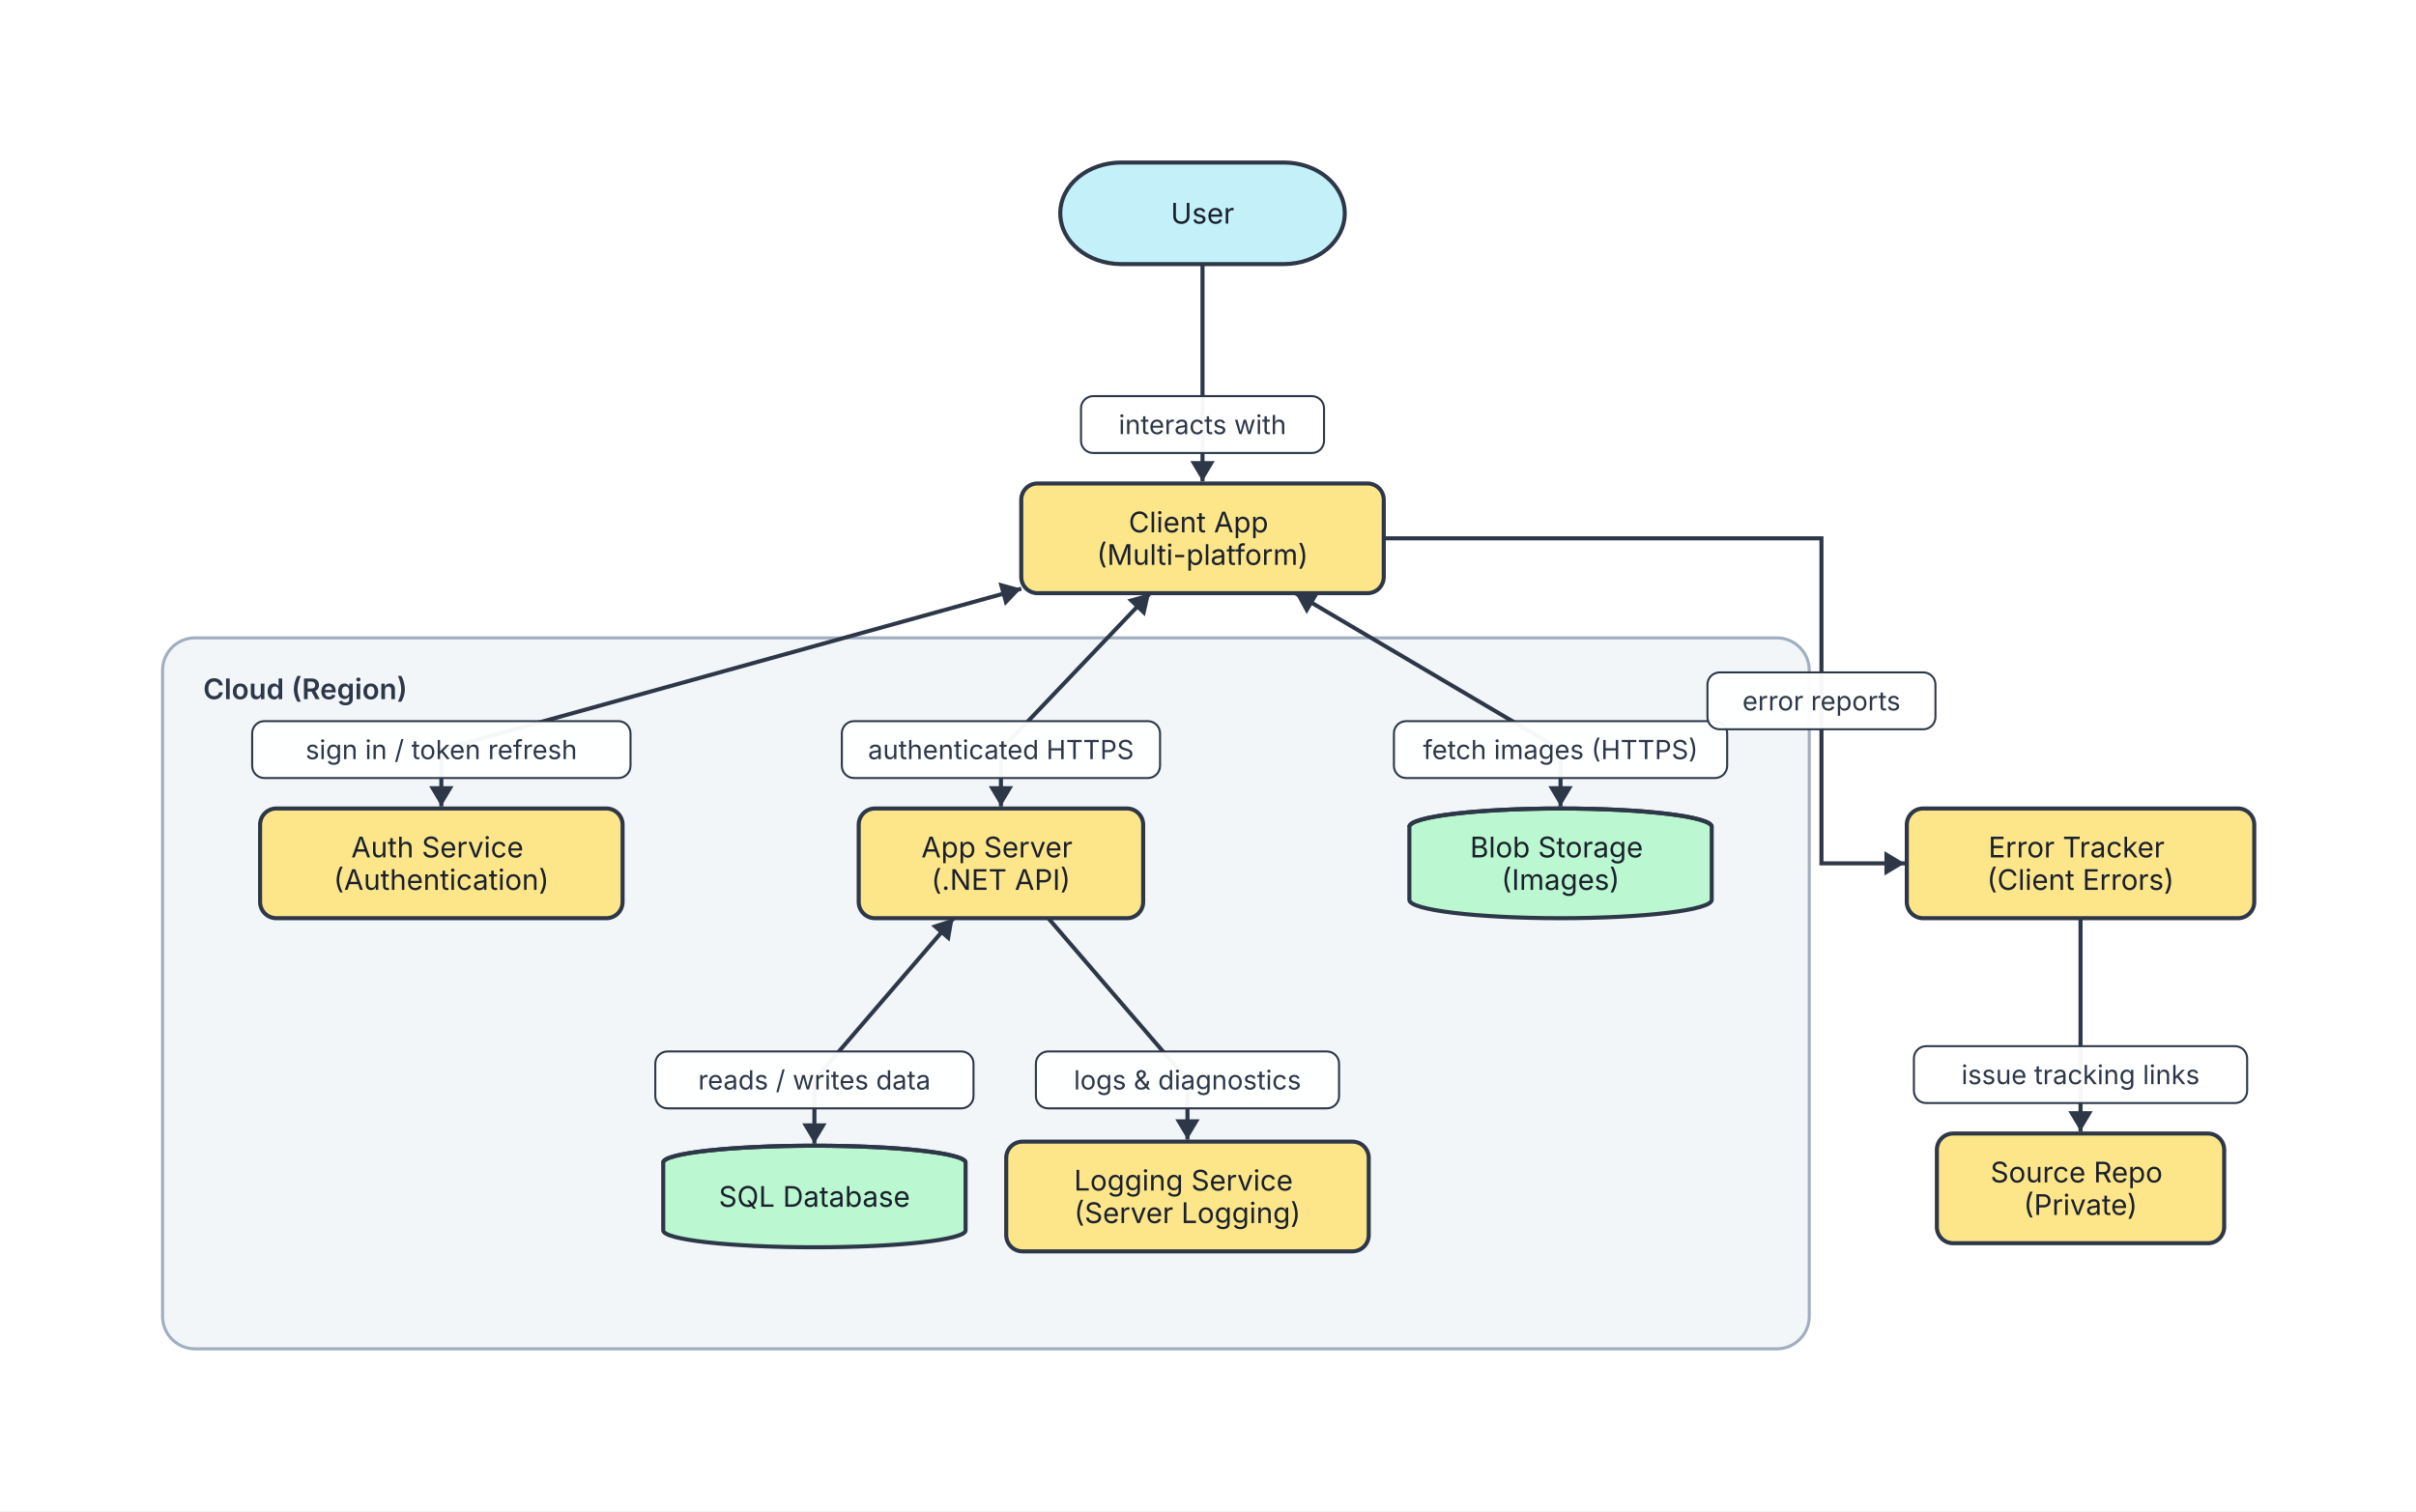
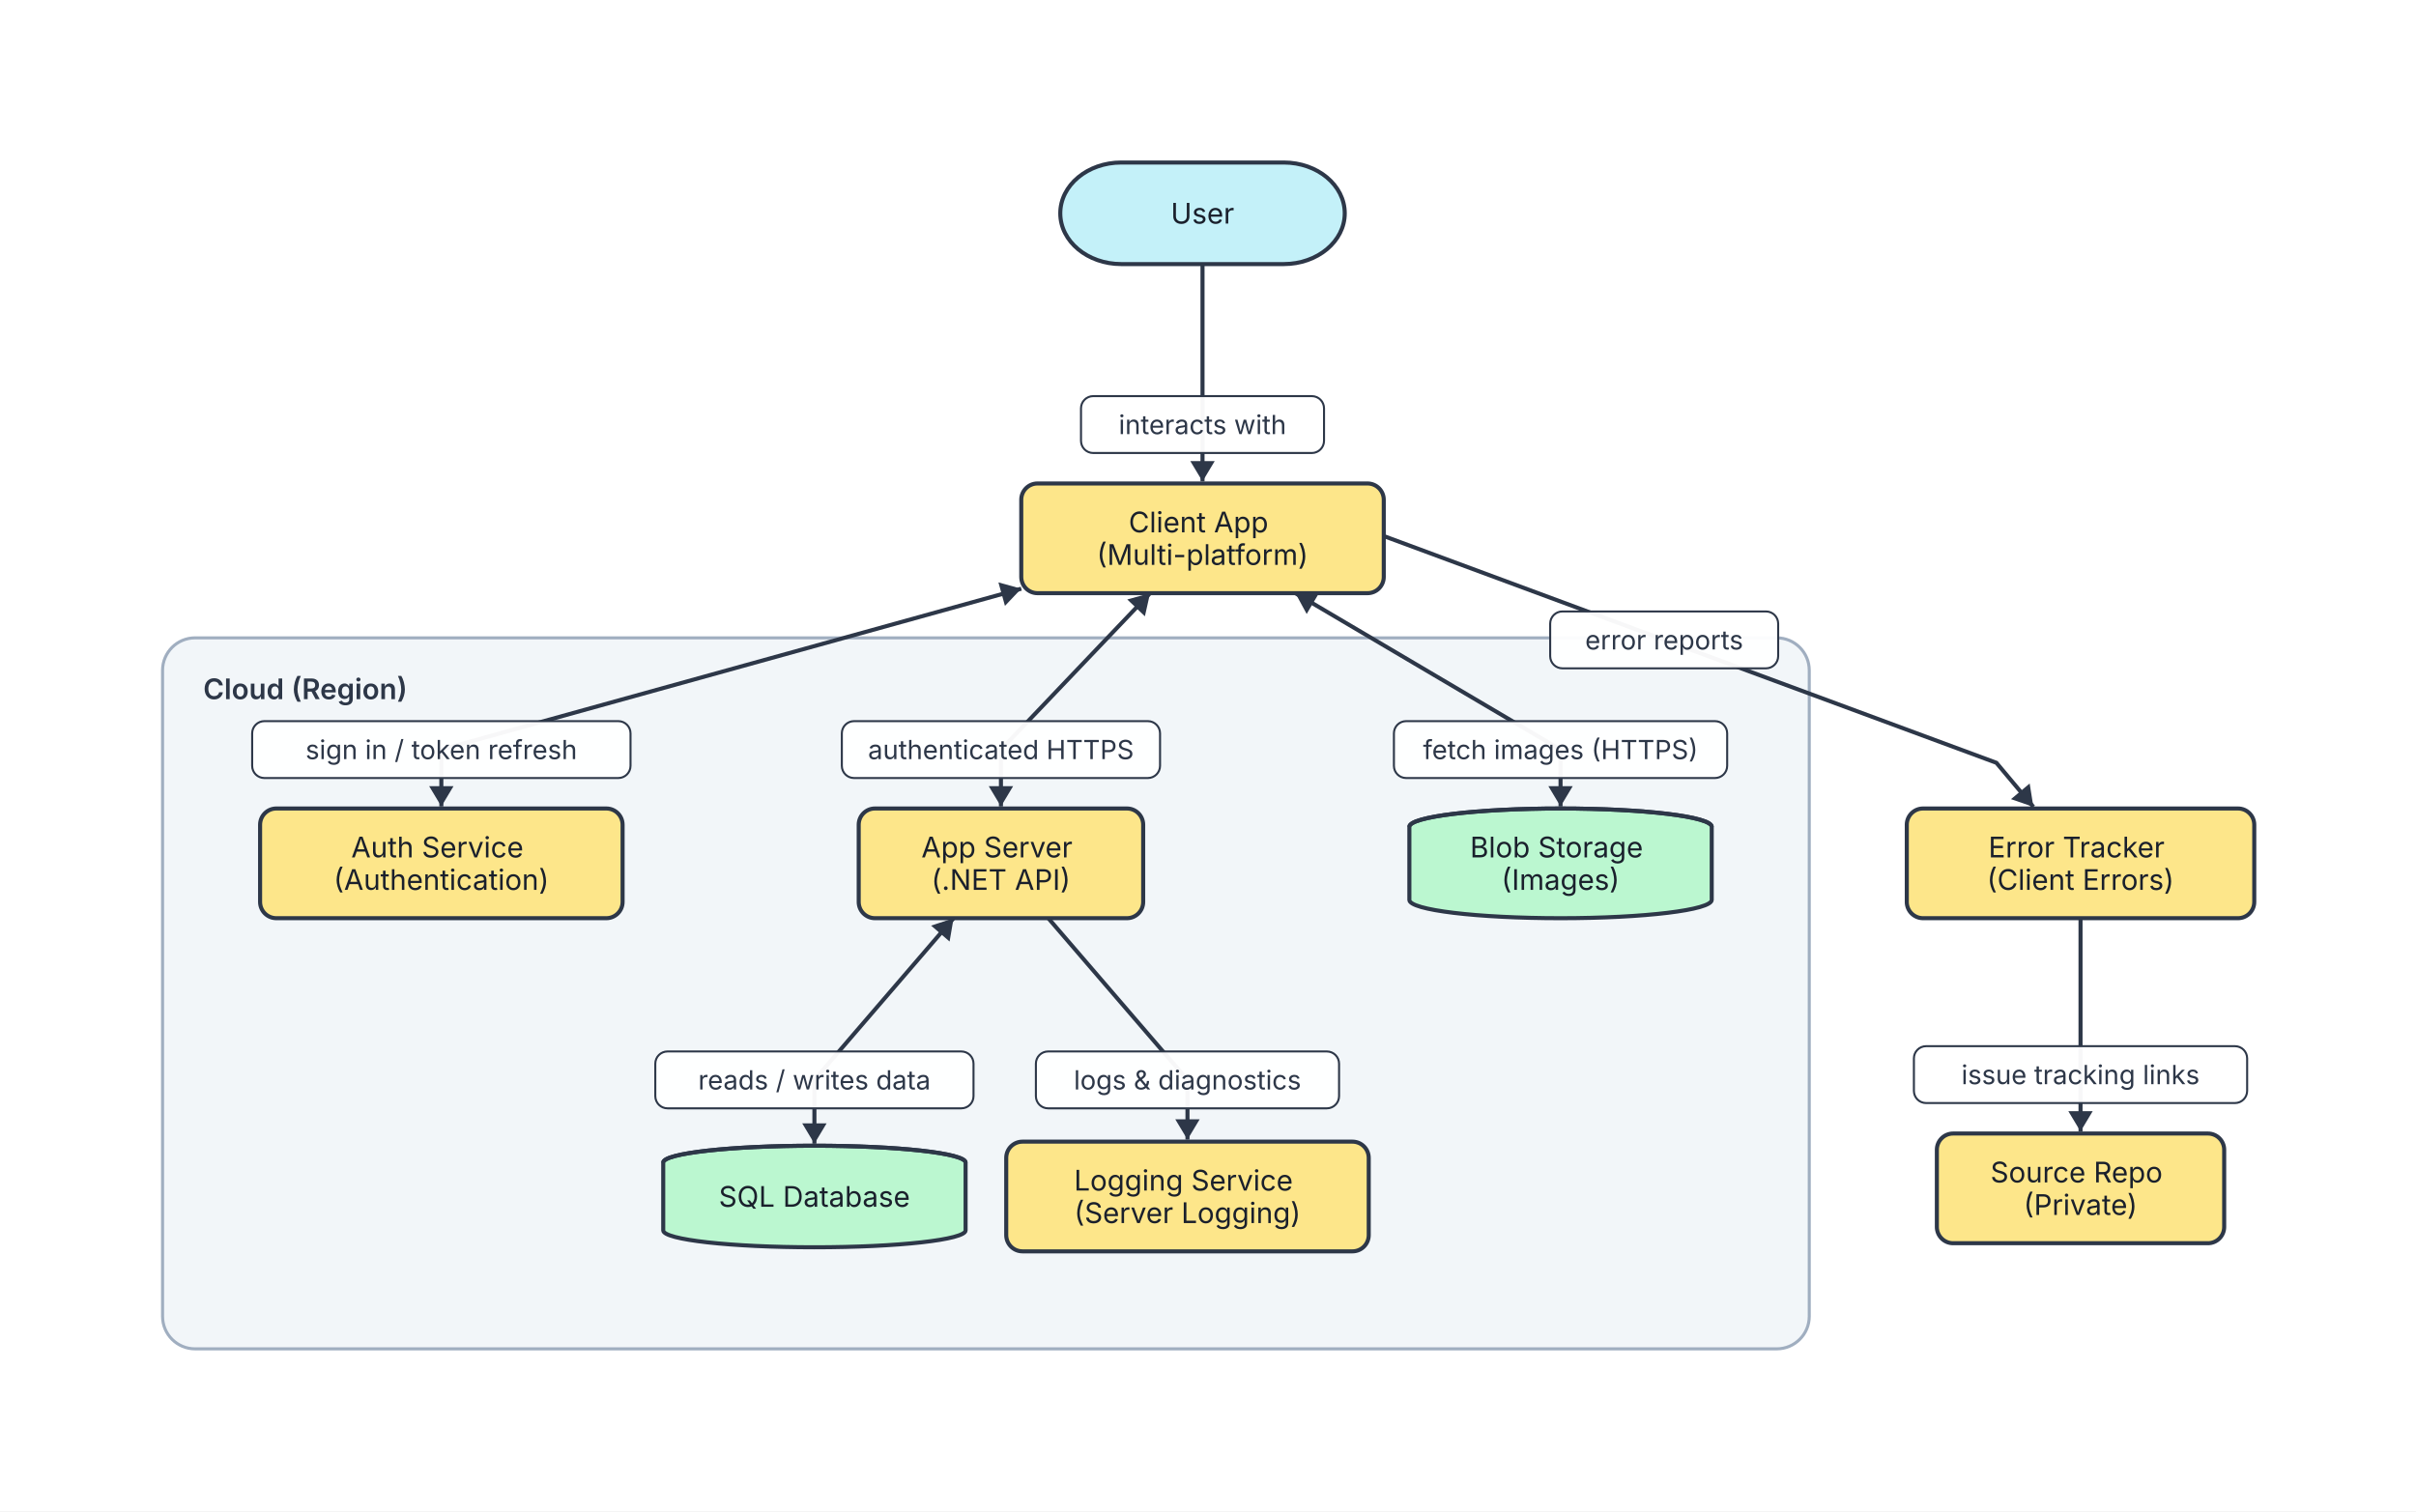
<svg xmlns="http://www.w3.org/2000/svg" width="1189" height="744" viewBox="0 0 1189 744" font-family="Inter, system-ui, sans-serif">
  <defs>
    <marker id="arrow-end" markerWidth="8" markerHeight="8" refX="6" refY="4" orient="auto" markerUnits="strokeWidth">
      <path d="M1,1 L6,4 L1,7 z" fill="context-stroke" />
    </marker>
    <marker id="arrow-start" markerWidth="8" markerHeight="8" refX="2" refY="4" orient="auto" markerUnits="strokeWidth">
      <path d="M7,1 L2,4 L7,7 z" fill="context-stroke" />
    </marker>
  </defs>
  <rect width="100%" height="100%" fill="white" />
  <g class="subgraph" data-id="Cloud">
    <rect x="80.0" y="314.0" width="810.4" height="350.0" rx="16" ry="16" fill="#edf2f7" fill-opacity="0.7" stroke="#a0aec0" stroke-width="1.5" />
    <text x="100.0" y="334.0" fill="#2d3748" font-size="14" font-weight="600" text-anchor="start" dominant-baseline="hanging">Cloud (Region)</text>
  </g>
  <g class="edge" data-id="User --&gt; App">
    <polyline points="591.8,130.0 591.8,209.0 591.8,237.0" fill="none" stroke="#2d3748" stroke-width="2" marker-end="url(#arrow-end)" />
    <g pointer-events="none">
      <rect x="532.0" y="195.0" width="119.6" height="28.0" rx="6" ry="6" fill="white" fill-opacity="0.96" stroke="#2d3748" stroke-width="1" />
      <text x="591.8" y="209.0" fill="#2d3748" font-size="13" text-anchor="middle" dominant-baseline="middle" xml:space="preserve">interacts with</text>
    </g>
  </g>
  <g class="edge" data-id="App --&gt; Auth">
    <polyline points="502.6,289.8 217.2,369.0 217.2,397.0" fill="none" stroke="#2d3748" stroke-width="2" marker-start="url(#arrow-start)" marker-end="url(#arrow-end)" />
    <g pointer-events="none">
      <rect x="124.1" y="355.0" width="186.2" height="28.0" rx="6" ry="6" fill="white" fill-opacity="0.96" stroke="#2d3748" stroke-width="1" />
      <text x="217.2" y="369.0" fill="#2d3748" font-size="13" text-anchor="middle" dominant-baseline="middle" xml:space="preserve">sign in / token refresh</text>
    </g>
  </g>
  <g class="edge" data-id="App --&gt; API">
    <polyline points="566.0,292.0 492.6,369.0 492.6,397.0" fill="none" stroke="#2d3748" stroke-width="2" marker-start="url(#arrow-start)" marker-end="url(#arrow-end)" />
    <g pointer-events="none">
      <rect x="414.3" y="355.0" width="156.6" height="28.0" rx="6" ry="6" fill="white" fill-opacity="0.96" stroke="#2d3748" stroke-width="1" />
      <text x="492.6" y="369.0" fill="#2d3748" font-size="13" text-anchor="middle" dominant-baseline="middle" xml:space="preserve">authenticated HTTPS</text>
    </g>
  </g>
  <g class="edge" data-id="API --&gt; SQL">
    <polyline points="469.3,452.0 400.8,531.6 400.8,563.0" fill="none" stroke="#2d3748" stroke-width="2" marker-start="url(#arrow-start)" marker-end="url(#arrow-end)" />
    <g pointer-events="none">
      <rect x="322.5" y="517.6" width="156.6" height="28.0" rx="6" ry="6" fill="white" fill-opacity="0.96" stroke="#2d3748" stroke-width="1" />
      <text x="400.8" y="531.6" fill="#2d3748" font-size="13" text-anchor="middle" dominant-baseline="middle" xml:space="preserve">reads / writes data</text>
    </g>
  </g>
  <g class="edge" data-id="App --&gt; Blob">
    <polyline points="637.5,292.0 768.0,369.0 768.0,397.0" fill="none" stroke="#2d3748" stroke-width="2" marker-start="url(#arrow-start)" marker-end="url(#arrow-end)" />
    <g pointer-events="none">
      <rect x="686.0" y="355.0" width="164.0" height="28.0" rx="6" ry="6" fill="white" fill-opacity="0.96" stroke="#2d3748" stroke-width="1" />
      <text x="768.0" y="369.0" fill="#2d3748" font-size="13" text-anchor="middle" dominant-baseline="middle" xml:space="preserve">fetch images (HTTPS)</text>
    </g>
  </g>
  <g class="edge" data-id="API --&gt; Logging">
    <polyline points="515.9,452.0 584.4,531.6 584.4,561.0" fill="none" stroke="#2d3748" stroke-width="2" marker-end="url(#arrow-end)" />
    <g pointer-events="none">
      <rect x="509.8" y="517.6" width="149.2" height="28.0" rx="6" ry="6" fill="white" fill-opacity="0.96" stroke="#2d3748" stroke-width="1" />
      <text x="584.4" y="531.6" fill="#2d3748" font-size="13" text-anchor="middle" dominant-baseline="middle" xml:space="preserve">logs &amp; diagnostics</text>
    </g>
  </g>
  <g class="edge" data-id="App --&gt; ErrorTracker">
-     <polyline points="681.0,265.0 896.4,265.0 896.4,345.0 896.4,425.0 937.4,425.0" fill="none" stroke="#2d3748" stroke-width="2" marker-end="url(#arrow-end)" />
+     <polyline points="591.8,265.0 655.4,254.4 819.0,315.0 982.5,375.5 1000.7,397.2" fill="none" stroke="#2d3748" stroke-width="2" marker-end="url(#arrow-end)" />
    <g pointer-events="none">
-       <rect x="840.3" y="331.0" width="112.2" height="28.0" rx="6" ry="6" fill="white" fill-opacity="0.96" stroke="#2d3748" stroke-width="1" />
-       <text x="896.4" y="345.0" fill="#2d3748" font-size="13" text-anchor="middle" dominant-baseline="middle" xml:space="preserve">error reports</text>
+       <rect x="762.9" y="301.0" width="112.2" height="28.0" rx="6" ry="6" fill="white" fill-opacity="0.96" stroke="#2d3748" stroke-width="1" />
+       <text x="819.0" y="315.0" fill="#2d3748" font-size="13" text-anchor="middle" dominant-baseline="middle" xml:space="preserve">error reports</text>
    </g>
  </g>
  <g class="edge" data-id="ErrorTracker --&gt; Repo">
    <polyline points="1023.9,452.0 1023.9,529.0 1023.9,557.0" fill="none" stroke="#2d3748" stroke-width="2" marker-end="url(#arrow-end)" />
    <g pointer-events="none">
      <rect x="941.9" y="515.0" width="164.0" height="28.0" rx="6" ry="6" fill="white" fill-opacity="0.96" stroke="#2d3748" stroke-width="1" />
      <text x="1023.9" y="529.0" fill="#2d3748" font-size="13" text-anchor="middle" dominant-baseline="middle" xml:space="preserve">issue tracking links</text>
    </g>
  </g>
  <g class="node" data-id="User">
    <rect x="521.8" y="80.0" width="140.0" height="50.0" rx="30" ry="30" fill="#c4f1f9" stroke="#2d3748" stroke-width="2" />
    <text x="591.8" y="105.0" fill="#1a202c" font-size="14" text-anchor="middle" dominant-baseline="middle">User</text>
  </g>
  <g class="node" data-id="App">
    <rect x="502.6" y="238.0" width="178.4" height="54.0" rx="8" ry="8" fill="#fde68a" stroke="#2d3748" stroke-width="2" />
    <text x="591.8" fill="#1a202c" font-size="14" text-anchor="middle">
      <tspan x="591.8" y="257.0" dominant-baseline="middle">Client App</tspan>
      <tspan x="591.8" y="273.0" dominant-baseline="middle">(Multi-platform)</tspan>
    </text>
  </g>
  <g class="node" data-id="Auth">
    <rect x="128.0" y="398.0" width="178.4" height="54.0" rx="8" ry="8" fill="#fde68a" stroke="#2d3748" stroke-width="2" />
    <text x="217.2" fill="#1a202c" font-size="14" text-anchor="middle">
      <tspan x="217.2" y="417.0" dominant-baseline="middle">Auth Service</tspan>
      <tspan x="217.2" y="433.0" dominant-baseline="middle">(Authentication)</tspan>
    </text>
  </g>
  <g class="node" data-id="API">
    <rect x="422.6" y="398.0" width="140.0" height="54.0" rx="8" ry="8" fill="#fde68a" stroke="#2d3748" stroke-width="2" />
    <text x="492.6" fill="#1a202c" font-size="14" text-anchor="middle">
      <tspan x="492.6" y="417.0" dominant-baseline="middle">App Server</tspan>
      <tspan x="492.6" y="433.0" dominant-baseline="middle">(.NET API)</tspan>
    </text>
  </g>
  <g class="node" data-id="SQL">
    <path d="M326.4,572.3 A74.4,8.3 0 0 1 475.2,572.3 L475.2,605.7 A74.4,8.3 0 0 1 326.4,605.7 Z" fill="#bbf7d0" stroke="#2d3748" stroke-width="2" />
    <path d="M326.4,572.3 A74.4,8.3 0 0 1 475.2,572.3" fill="none" stroke="#2d3748" stroke-width="2" />
    <text x="400.8" y="589.0" fill="#1a202c" font-size="14" text-anchor="middle" dominant-baseline="middle">SQL Database</text>
  </g>
  <g class="node" data-id="Blob">
    <path d="M693.6,407.0 A74.4,9.0 0 0 1 842.4,407.0 L842.4,443.0 A74.4,9.0 0 0 1 693.6,443.0 Z" fill="#bbf7d0" stroke="#2d3748" stroke-width="2" />
    <path d="M693.6,407.0 A74.4,9.0 0 0 1 842.4,407.0" fill="none" stroke="#2d3748" stroke-width="2" />
    <text x="768.0" fill="#1a202c" font-size="14" text-anchor="middle">
      <tspan x="768.0" y="417.0" dominant-baseline="middle">Blob Storage</tspan>
      <tspan x="768.0" y="433.0" dominant-baseline="middle">(Images)</tspan>
    </text>
  </g>
  <g class="node" data-id="Logging">
    <rect x="495.2" y="562.0" width="178.4" height="54.0" rx="8" ry="8" fill="#fde68a" stroke="#2d3748" stroke-width="2" />
    <text x="584.4" fill="#1a202c" font-size="14" text-anchor="middle">
      <tspan x="584.4" y="581.0" dominant-baseline="middle">Logging Service</tspan>
      <tspan x="584.4" y="597.0" dominant-baseline="middle">(Server Logging)</tspan>
    </text>
  </g>
  <g class="node" data-id="ErrorTracker">
    <rect x="938.4" y="398.0" width="171.0" height="54.0" rx="8" ry="8" fill="#fde68a" stroke="#2d3748" stroke-width="2" />
    <text x="1023.9" fill="#1a202c" font-size="14" text-anchor="middle">
      <tspan x="1023.9" y="417.0" dominant-baseline="middle">Error Tracker</tspan>
      <tspan x="1023.9" y="433.0" dominant-baseline="middle">(Client Errors)</tspan>
    </text>
  </g>
  <g class="node" data-id="Repo">
    <rect x="953.2" y="558.0" width="141.4" height="54.0" rx="8" ry="8" fill="#fde68a" stroke="#2d3748" stroke-width="2" />
    <text x="1023.9" fill="#1a202c" font-size="14" text-anchor="middle">
      <tspan x="1023.9" y="577.0" dominant-baseline="middle">Source Repo</tspan>
      <tspan x="1023.9" y="593.0" dominant-baseline="middle">(Private)</tspan>
    </text>
  </g>
</svg>
